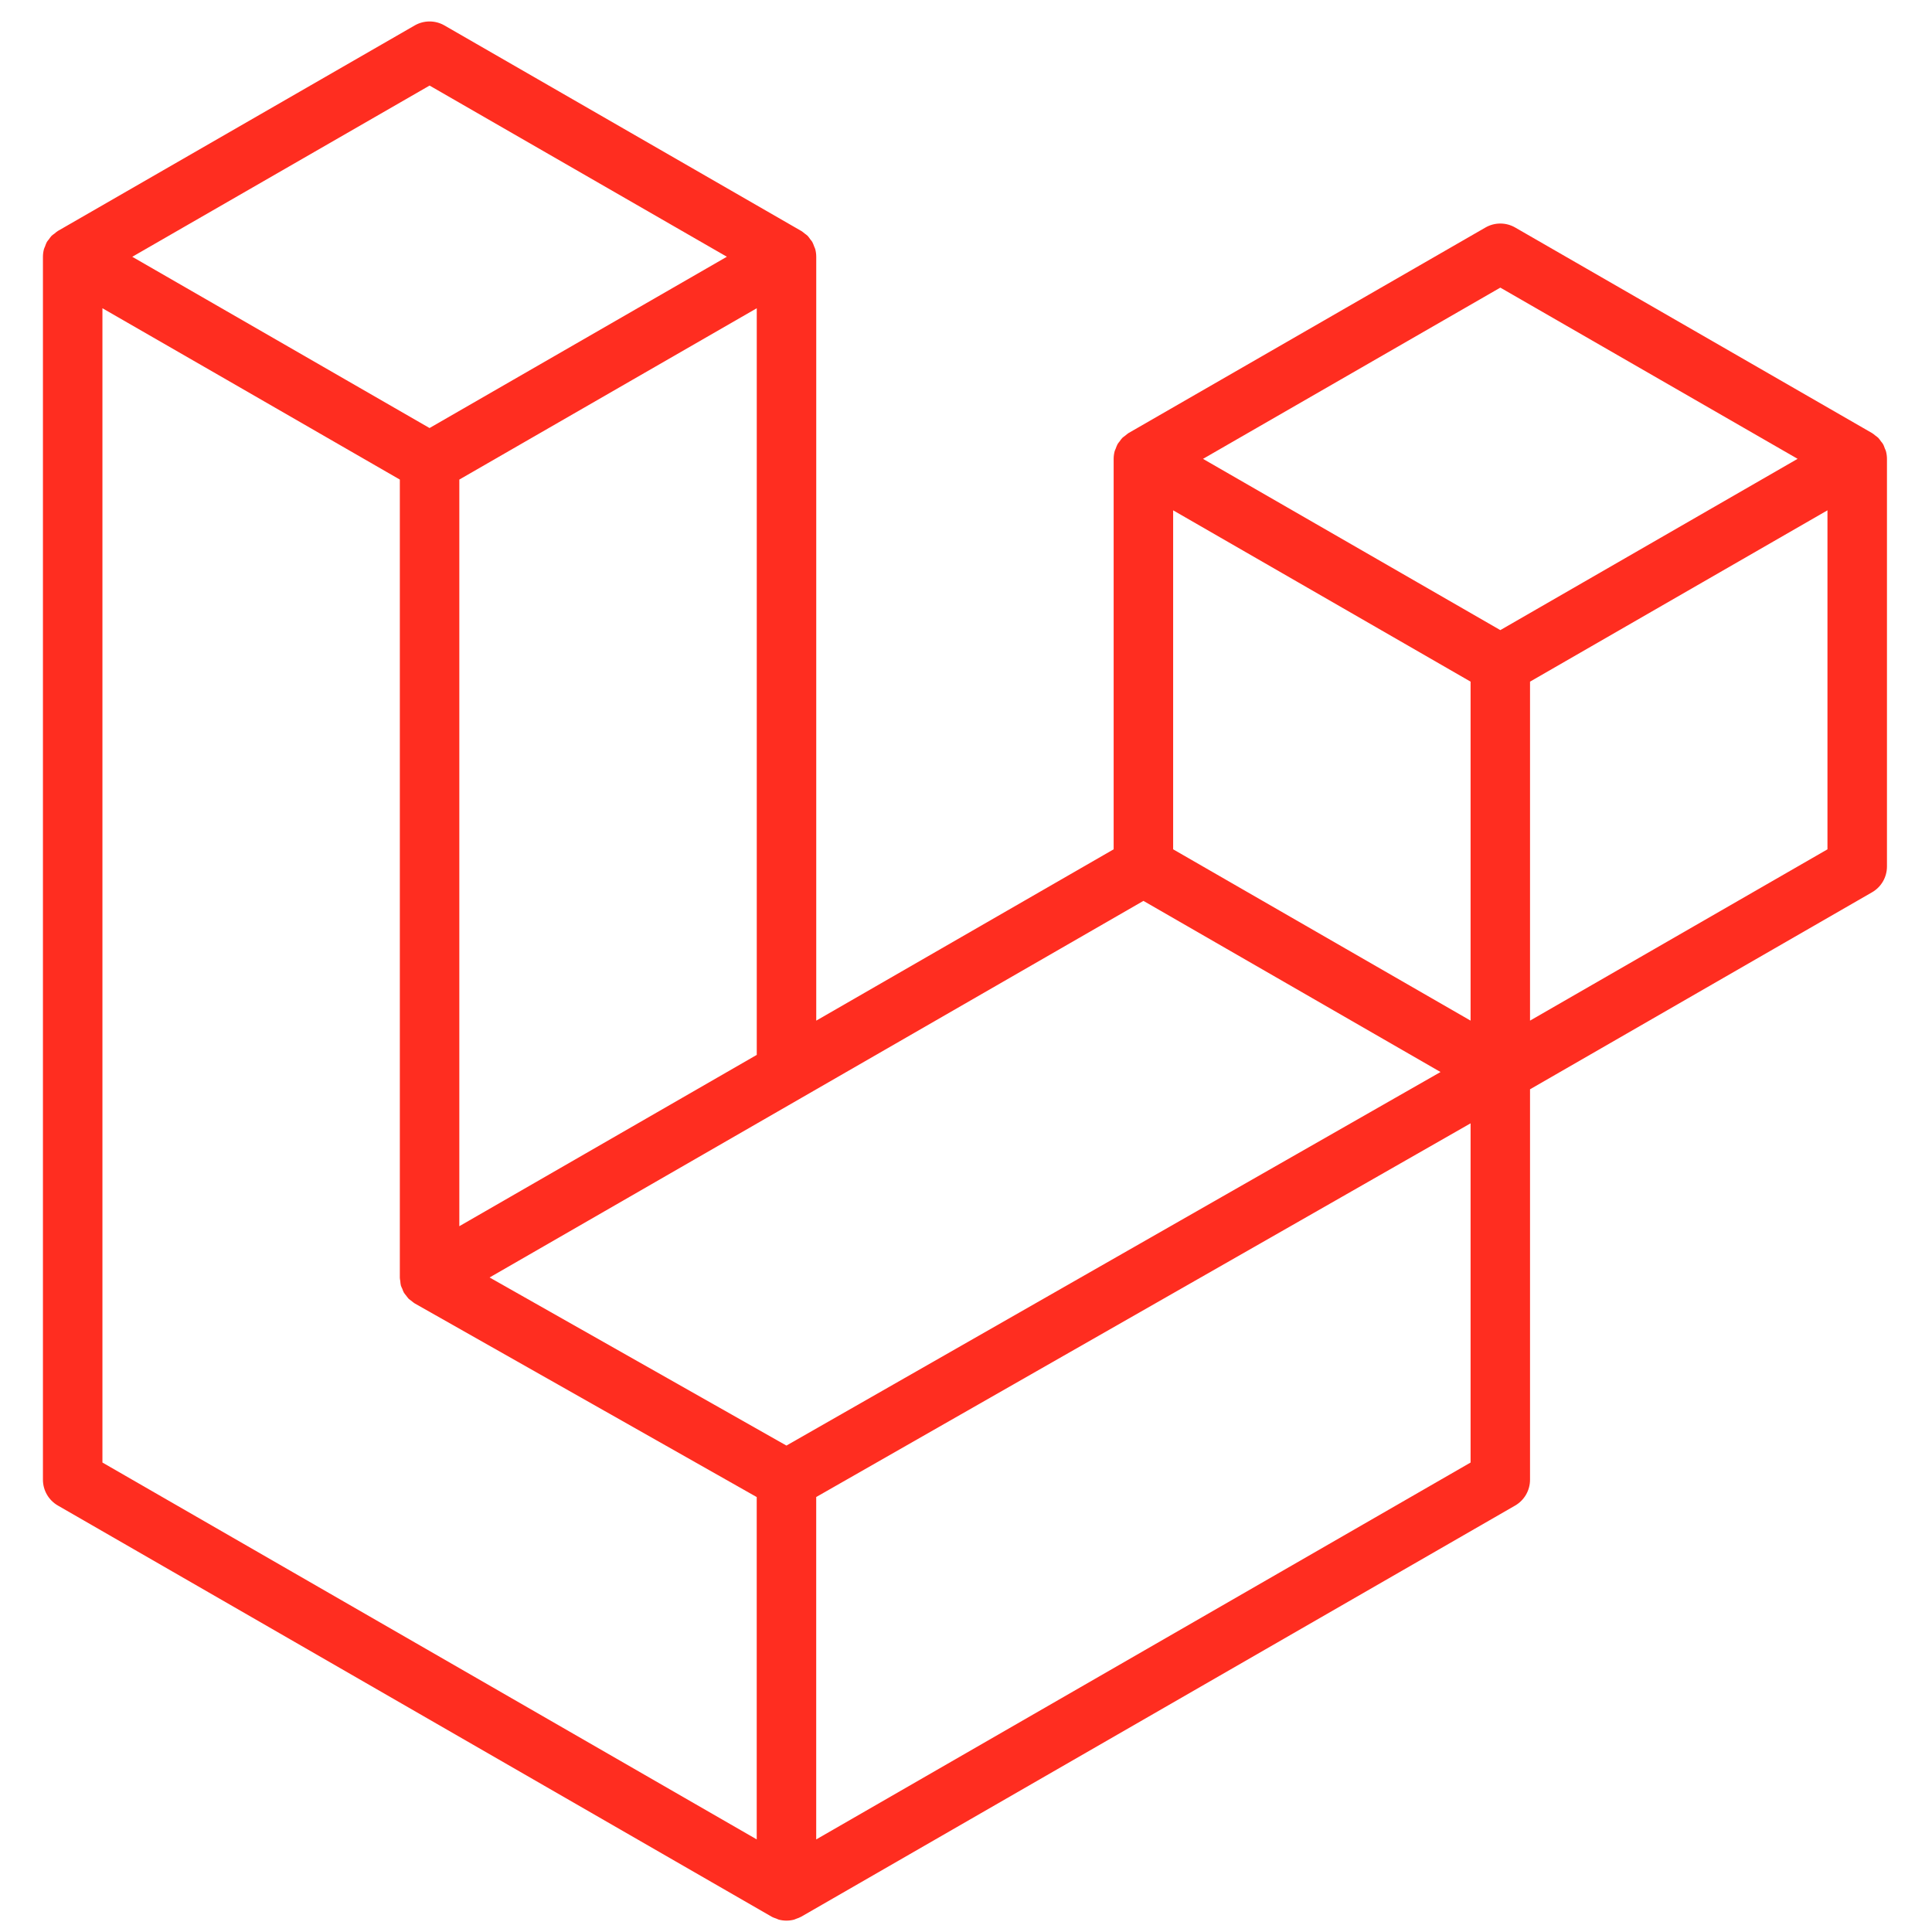
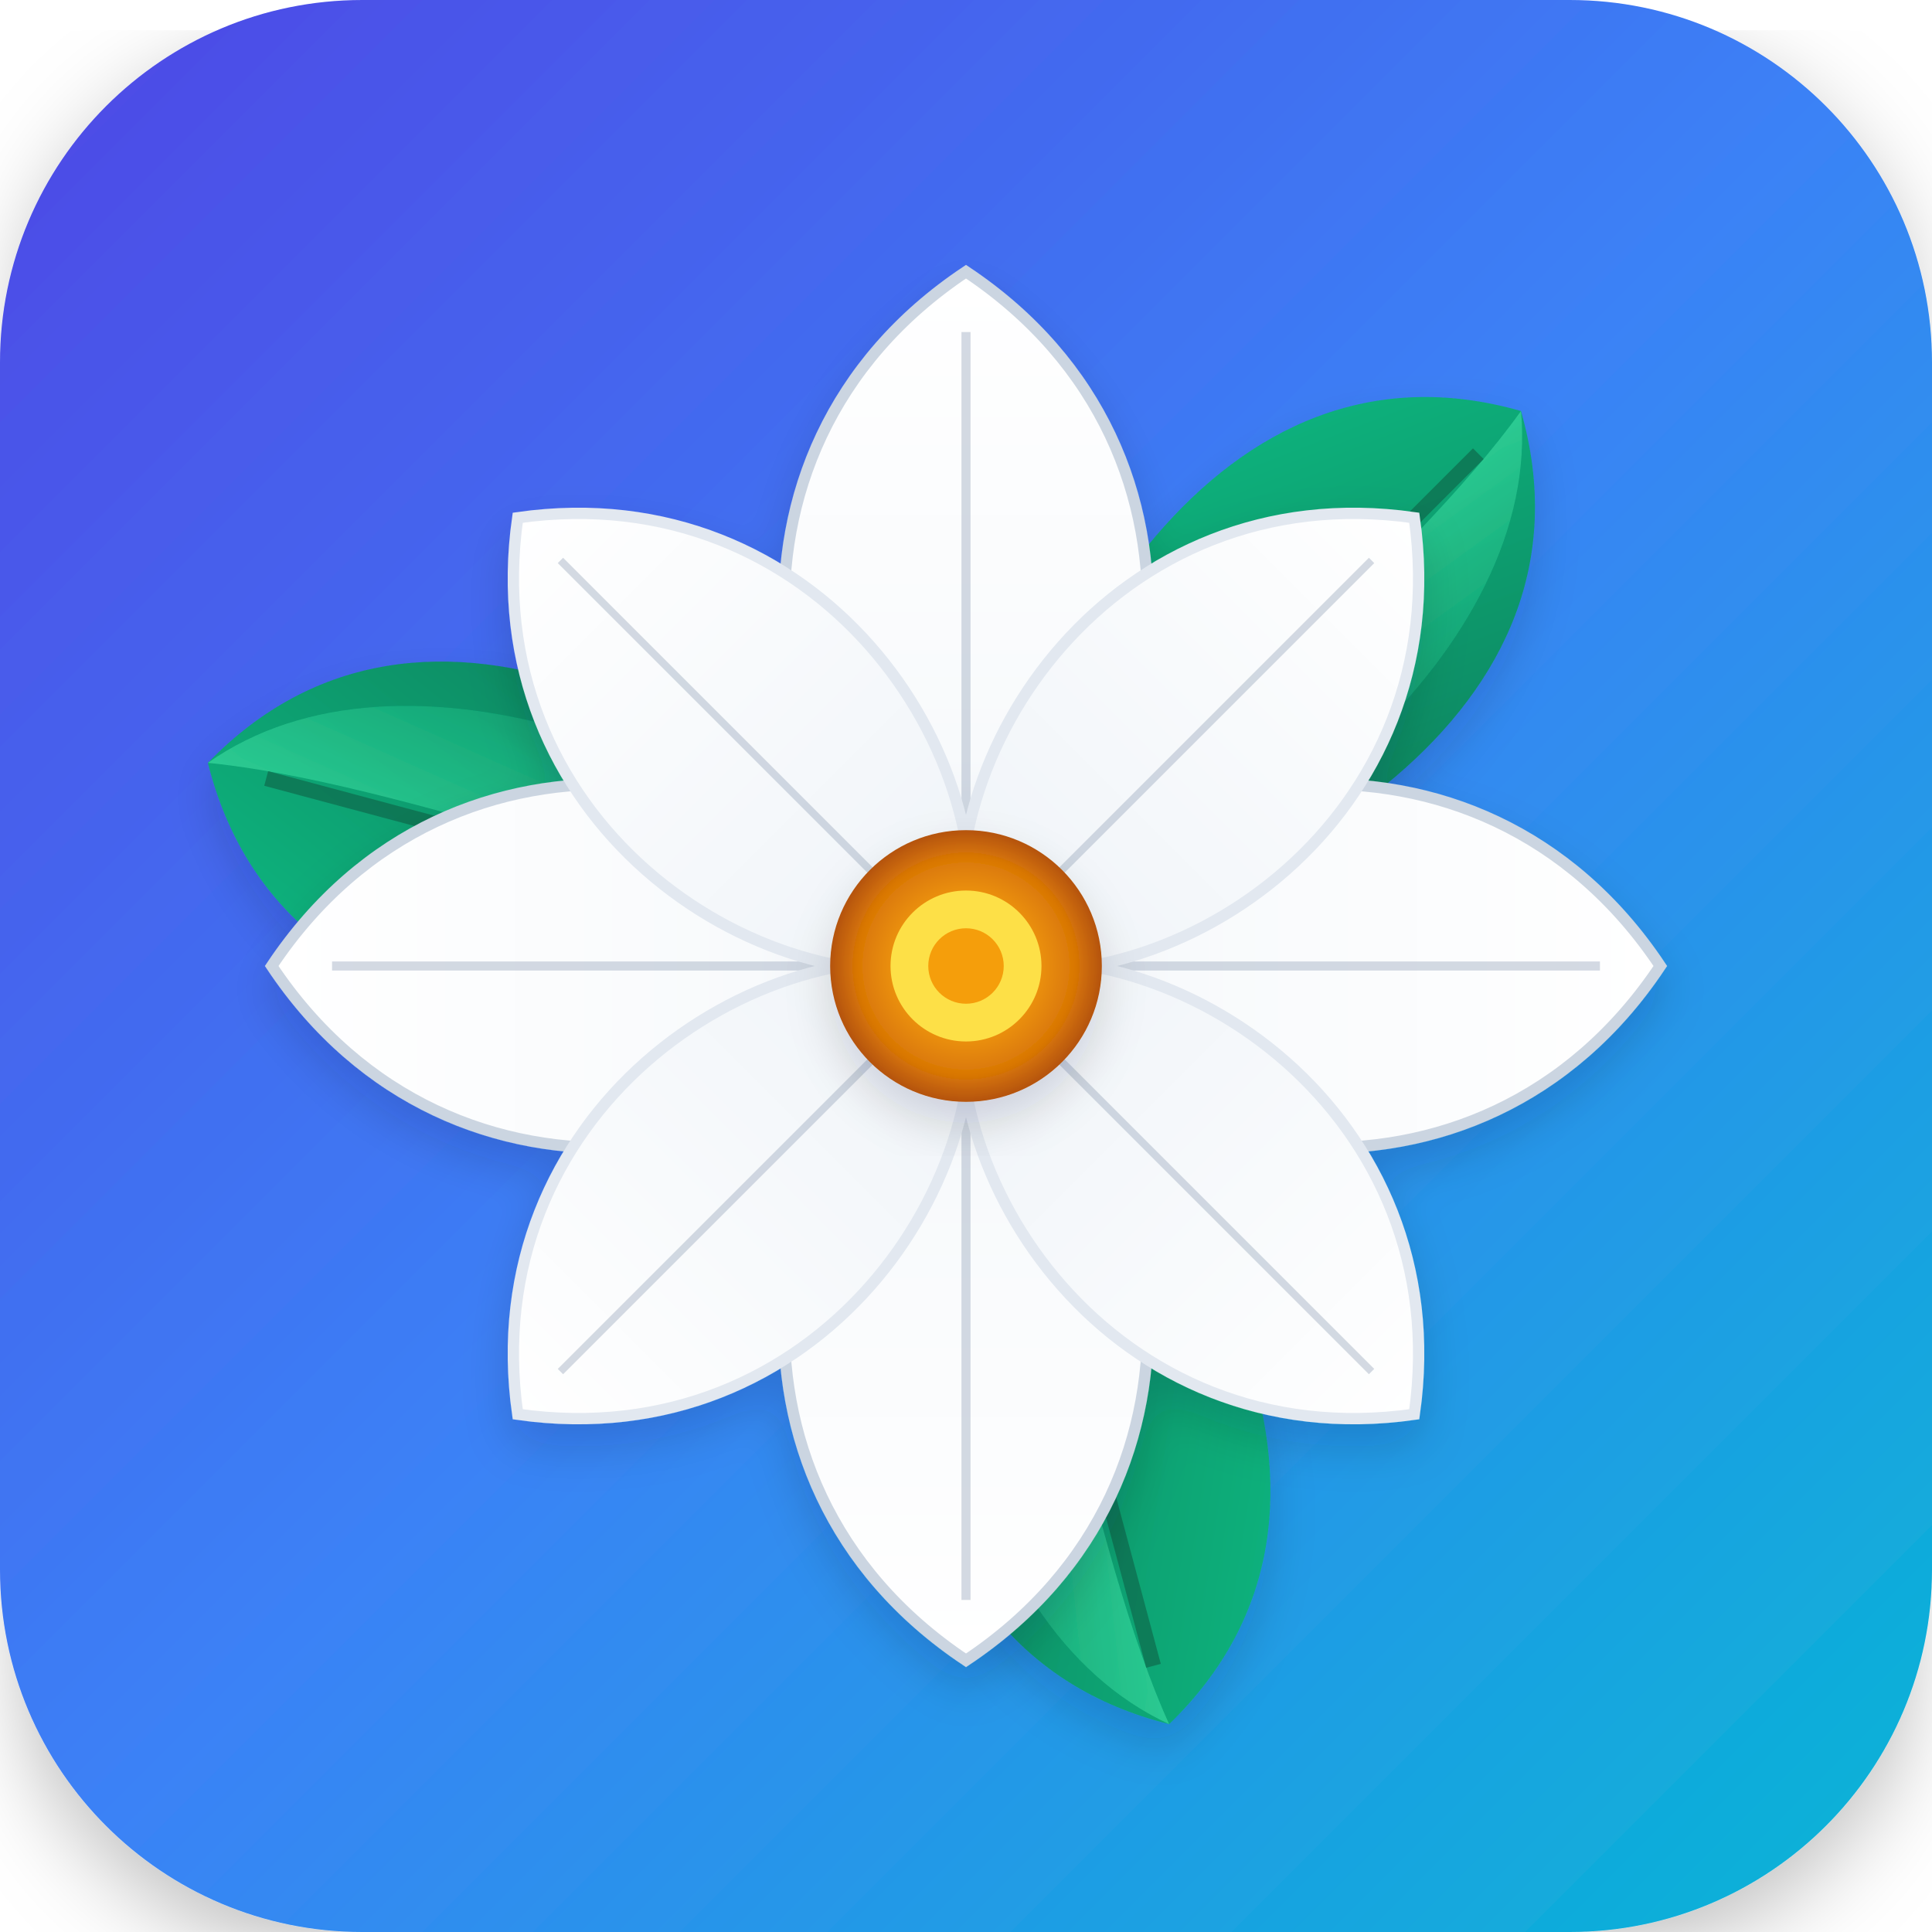
- <svg xmlns="http://www.w3.org/2000/svg" width="166" height="166" viewBox="0 0 166 166" fill="none">
-   <path fill-rule="evenodd" clip-rule="evenodd" d="M162.041 38.759C162.099 38.977 162.129 39.201 162.13 39.426V74.452C162.13 74.902 162.011 75.344 161.786 75.733C161.561 76.122 161.237 76.444 160.847 76.668L131.462 93.594V127.141C131.462 128.054 130.977 128.897 130.186 129.357L68.847 164.683C68.707 164.763 68.554 164.814 68.401 164.868C68.343 164.887 68.289 164.922 68.228 164.938C67.8 165.051 67.349 165.051 66.92 164.938C66.85 164.919 66.786 164.881 66.719 164.855C66.579 164.804 66.432 164.76 66.298 164.683L4.972 129.357C4.583 129.133 4.259 128.81 4.034 128.421C3.808 128.032 3.69 127.591 3.689 127.141L3.689 22.063C3.689 21.834 3.721 21.61 3.779 21.393C3.798 21.32 3.843 21.253 3.868 21.179C3.916 21.045 3.961 20.908 4.031 20.783C4.079 20.7 4.149 20.633 4.206 20.557C4.28 20.454 4.347 20.349 4.433 20.26C4.506 20.186 4.602 20.132 4.685 20.068C4.778 19.992 4.861 19.909 4.966 19.848L35.633 2.185C36.022 1.961 36.462 1.844 36.91 1.844C37.358 1.844 37.798 1.961 38.186 2.185L68.851 19.848H68.857C68.959 19.912 69.045 19.992 69.138 20.065C69.221 20.129 69.313 20.186 69.387 20.257C69.476 20.349 69.54 20.454 69.616 20.557C69.671 20.633 69.744 20.7 69.789 20.783C69.862 20.911 69.904 21.045 69.955 21.179C69.98 21.253 70.025 21.32 70.044 21.396C70.103 21.614 70.133 21.838 70.133 22.063V87.694L95.686 72.974V39.423C95.686 39.2 95.718 38.973 95.775 38.759C95.798 38.683 95.839 38.615 95.865 38.542C95.916 38.408 95.96 38.271 96.031 38.146C96.079 38.063 96.149 37.996 96.203 37.92C96.279 37.818 96.343 37.712 96.433 37.623C96.506 37.549 96.599 37.495 96.681 37.431C96.777 37.355 96.86 37.272 96.962 37.211L127.633 19.548C128.021 19.324 128.461 19.206 128.91 19.206C129.358 19.206 129.798 19.324 130.186 19.548L160.85 37.211C160.959 37.275 161.042 37.355 161.137 37.428C161.217 37.492 161.31 37.549 161.383 37.62C161.473 37.712 161.536 37.818 161.613 37.92C161.67 37.996 161.741 38.063 161.785 38.146C161.859 38.271 161.9 38.408 161.951 38.542C161.98 38.615 162.021 38.683 162.041 38.759ZM157.018 72.974V43.848L146.287 50.028L131.462 58.568V87.694L157.021 72.974H157.018ZM126.354 125.663V96.518L111.771 104.85L70.13 128.626V158.046L126.354 125.663ZM8.801 26.485V125.663L65.018 158.043V128.629L35.649 112L35.64 111.994L35.627 111.988C35.528 111.93 35.445 111.847 35.353 111.777C35.273 111.713 35.18 111.662 35.11 111.592L35.104 111.582C35.021 111.502 34.963 111.403 34.893 111.314C34.829 111.228 34.753 111.154 34.702 111.065L34.699 111.055C34.641 110.96 34.606 110.845 34.565 110.736C34.523 110.64 34.469 110.551 34.443 110.449C34.411 110.328 34.405 110.197 34.392 110.072C34.379 109.976 34.354 109.881 34.354 109.785V109.778V41.205L19.532 32.662L8.801 26.485ZM36.913 7.35L11.364 22.063L36.907 36.777L62.453 22.06L36.907 7.35H36.913ZM50.2 99.174L65.022 90.637V26.485L54.291 32.665L39.466 41.205V105.357L50.2 99.174ZM128.91 24.713L103.363 39.426L128.91 54.14L154.453 39.423L128.91 24.713ZM126.354 58.568L111.529 50.028L100.798 43.848V72.974L115.619 81.511L126.354 87.694V58.568ZM67.571 124.205L105.042 102.803L123.772 92.109L98.245 77.405L68.854 94.334L42.066 109.762L67.571 124.205Z" fill="#FF2D20" />
+ <svg xmlns="http://www.w3.org/2000/svg" viewBox="0 0 128 128" width="128" height="128">
+   <defs>
+     <linearGradient id="bgGrad" x1="0%" y1="0%" x2="100%" y2="100%">
+       <stop offset="0%" stop-color="#4F46E5" />
+       <stop offset="50%" stop-color="#3B82F6" />
+       <stop offset="100%" stop-color="#06B6D4" />
+     </linearGradient>
+     <linearGradient id="leafGrad1" x1="0%" y1="0%" x2="100%" y2="100%">
+       <stop offset="0%" stop-color="#10B981" />
+       <stop offset="100%" stop-color="#047857" />
+     </linearGradient>
+     <linearGradient id="leafGrad2" x1="0%" y1="0%" x2="100%" y2="100%">
+       <stop offset="0%" stop-color="#34D399" />
+       <stop offset="100%" stop-color="#059669" />
+     </linearGradient>
+     <linearGradient id="petalGradOuter" x1="0%" y1="0%" x2="0%" y2="100%">
+       <stop offset="0%" stop-color="#FFFFFF" />
+       <stop offset="70%" stop-color="#F8FAFC" />
+       <stop offset="100%" stop-color="#E2E8F0" />
+     </linearGradient>
+     <linearGradient id="petalGradInner" x1="0%" y1="0%" x2="0%" y2="100%">
+       <stop offset="0%" stop-color="#FFFFFF" />
+       <stop offset="85%" stop-color="#F1F5F9" />
+       <stop offset="100%" stop-color="#CBD5E1" />
+     </linearGradient>
+     <radialGradient id="centerGlow" cx="50%" cy="50%" r="50%">
+       <stop offset="0%" stop-color="#FDE047" />
+       <stop offset="40%" stop-color="#F59E0B" />
+       <stop offset="80%" stop-color="#D97706" />
+       <stop offset="100%" stop-color="#B45309" />
+     </radialGradient>
+     <filter id="shadow" x="-10%" y="-10%" width="130%" height="130%">
+       <feDropShadow dx="0" dy="2" stdDeviation="3" flood-opacity="0.25" />
+     </filter>
+     <filter id="petalShadow" x="-20%" y="-20%" width="140%" height="140%">
+       <feDropShadow dx="0" dy="1.5" stdDeviation="1.5" flood-color="#0F172A" flood-opacity="0.15" />
+     </filter>
+   </defs>
+   <rect width="128" height="128" rx="24.0" fill="url(#bgGrad)" filter="url(#shadow)" />
+   <g id="leaves" filter="url(#petalShadow)">
+     <g transform="translate(64.0,64.0) rotate(45)">
+       <path d="M 0,0 C -12,-18.0 -18,-42.0 0,-52.0 C 18,-42.0 12,-18.0 0,0 Z" fill="url(#leafGrad1)" />
+       <path d="M 0,0 C 0,-18.0 2,-40.0 0,-52.0 C 12,-42.0 10,-18.0 0,0 Z" fill="url(#leafGrad2)" opacity="0.8" />
+       <path d="M 0,0 L 0,-48.0" stroke="#065F46" stroke-width="1.0" opacity="0.6" />
+     </g>
+     <g transform="translate(64.0,64.0) rotate(165)">
+       <path d="M 0,0 C -12,-18.0 -18,-42.0 0,-52.0 C 18,-42.0 12,-18.0 0,0 Z" fill="url(#leafGrad1)" />
+       <path d="M 0,0 C 0,-18.0 2,-40.0 0,-52.0 C 12,-42.0 10,-18.0 0,0 Z" fill="url(#leafGrad2)" opacity="0.8" />
+       <path d="M 0,0 L 0,-48.0" stroke="#065F46" stroke-width="1.0" opacity="0.6" />
+     </g>
+     <g transform="translate(64.0,64.0) rotate(285)">
+       <path d="M 0,0 C -12,-18.0 -18,-42.0 0,-52.0 C 18,-42.0 12,-18.0 0,0 Z" fill="url(#leafGrad1)" />
+       <path d="M 0,0 C 0,-18.0 2,-40.0 0,-52.0 C 12,-42.0 10,-18.0 0,0 Z" fill="url(#leafGrad2)" opacity="0.8" />
+       <path d="M 0,0 L 0,-48.0" stroke="#065F46" stroke-width="1.0" opacity="0.6" />
+     </g>
+   </g>
+   <g id="petals" filter="url(#petalShadow)">
+     <g transform="translate(64.0,64.0) rotate(0)">
+       <path d="M 0,0 C -14.0,-10.0 -18.0,-34.0 0,-46.0 C 18.0,-34.0 14.0,-10.0 0,0 Z" fill="url(#petalGradOuter)" stroke="#CBD5E1" stroke-width="0.75" />
+       <path d="M 0,-10.0 Q 0,-38.0 0,-42.0" stroke="#94A3B8" stroke-width="0.6" opacity="0.4" />
+     </g>
+     <g transform="translate(64.0,64.0) rotate(90)">
+       <path d="M 0,0 C -14.0,-10.0 -18.0,-34.0 0,-46.0 C 18.0,-34.0 14.0,-10.0 0,0 Z" fill="url(#petalGradOuter)" stroke="#CBD5E1" stroke-width="0.75" />
+       <path d="M 0,-10.0 Q 0,-38.0 0,-42.0" stroke="#94A3B8" stroke-width="0.6" opacity="0.4" />
+     </g>
+     <g transform="translate(64.0,64.0) rotate(180)">
+       <path d="M 0,0 C -14.0,-10.0 -18.0,-34.0 0,-46.0 C 18.0,-34.0 14.0,-10.0 0,0 Z" fill="url(#petalGradOuter)" stroke="#CBD5E1" stroke-width="0.75" />
+       <path d="M 0,-10.0 Q 0,-38.0 0,-42.0" stroke="#94A3B8" stroke-width="0.6" opacity="0.4" />
+     </g>
+     <g transform="translate(64.0,64.0) rotate(270)">
+       <path d="M 0,0 C -14.0,-10.0 -18.0,-34.0 0,-46.0 C 18.0,-34.0 14.0,-10.0 0,0 Z" fill="url(#petalGradOuter)" stroke="#CBD5E1" stroke-width="0.75" />
+       <path d="M 0,-10.0 Q 0,-38.0 0,-42.0" stroke="#94A3B8" stroke-width="0.6" opacity="0.4" />
+     </g>
+     <g transform="translate(64.0,64.0) rotate(45)">
+       <path d="M 0,0 C -12.0,-8.0 -16.0,-30.0 0,-42.0 C 16.0,-30.0 12.0,-8.0 0,0 Z" fill="url(#petalGradInner)" stroke="#E2E8F0" stroke-width="0.75" />
+       <path d="M 0,-8.0 Q 0,-32.0 0,-38.0" stroke="#94A3B8" stroke-width="0.5" opacity="0.4" />
+     </g>
+     <g transform="translate(64.0,64.0) rotate(135)">
+       <path d="M 0,0 C -12.0,-8.0 -16.0,-30.0 0,-42.0 C 16.0,-30.0 12.0,-8.0 0,0 Z" fill="url(#petalGradInner)" stroke="#E2E8F0" stroke-width="0.75" />
+       <path d="M 0,-8.0 Q 0,-32.0 0,-38.0" stroke="#94A3B8" stroke-width="0.5" opacity="0.4" />
+     </g>
+     <g transform="translate(64.0,64.0) rotate(225)">
+       <path d="M 0,0 C -12.0,-8.0 -16.0,-30.0 0,-42.0 C 16.0,-30.0 12.0,-8.0 0,0 Z" fill="url(#petalGradInner)" stroke="#E2E8F0" stroke-width="0.75" />
+       <path d="M 0,-8.0 Q 0,-32.0 0,-38.0" stroke="#94A3B8" stroke-width="0.5" opacity="0.4" />
+     </g>
+     <g transform="translate(64.0,64.0) rotate(315)">
+       <path d="M 0,0 C -12.0,-8.0 -16.0,-30.0 0,-42.0 C 16.0,-30.0 12.0,-8.0 0,0 Z" fill="url(#petalGradInner)" stroke="#E2E8F0" stroke-width="0.75" />
+       <path d="M 0,-8.0 Q 0,-32.0 0,-38.0" stroke="#94A3B8" stroke-width="0.5" opacity="0.4" />
+     </g>
+   </g>
+   <g id="center">
+     <circle cx="64.0" cy="64.0" r="9.0" fill="url(#centerGlow)" filter="url(#petalShadow)" />
+     <circle cx="64.0" cy="64.0" r="5.0" fill="#FDE047" />
+     <circle cx="64.0" cy="64.0" r="2.5" fill="#F59E0B" />
+   </g>
</svg>
